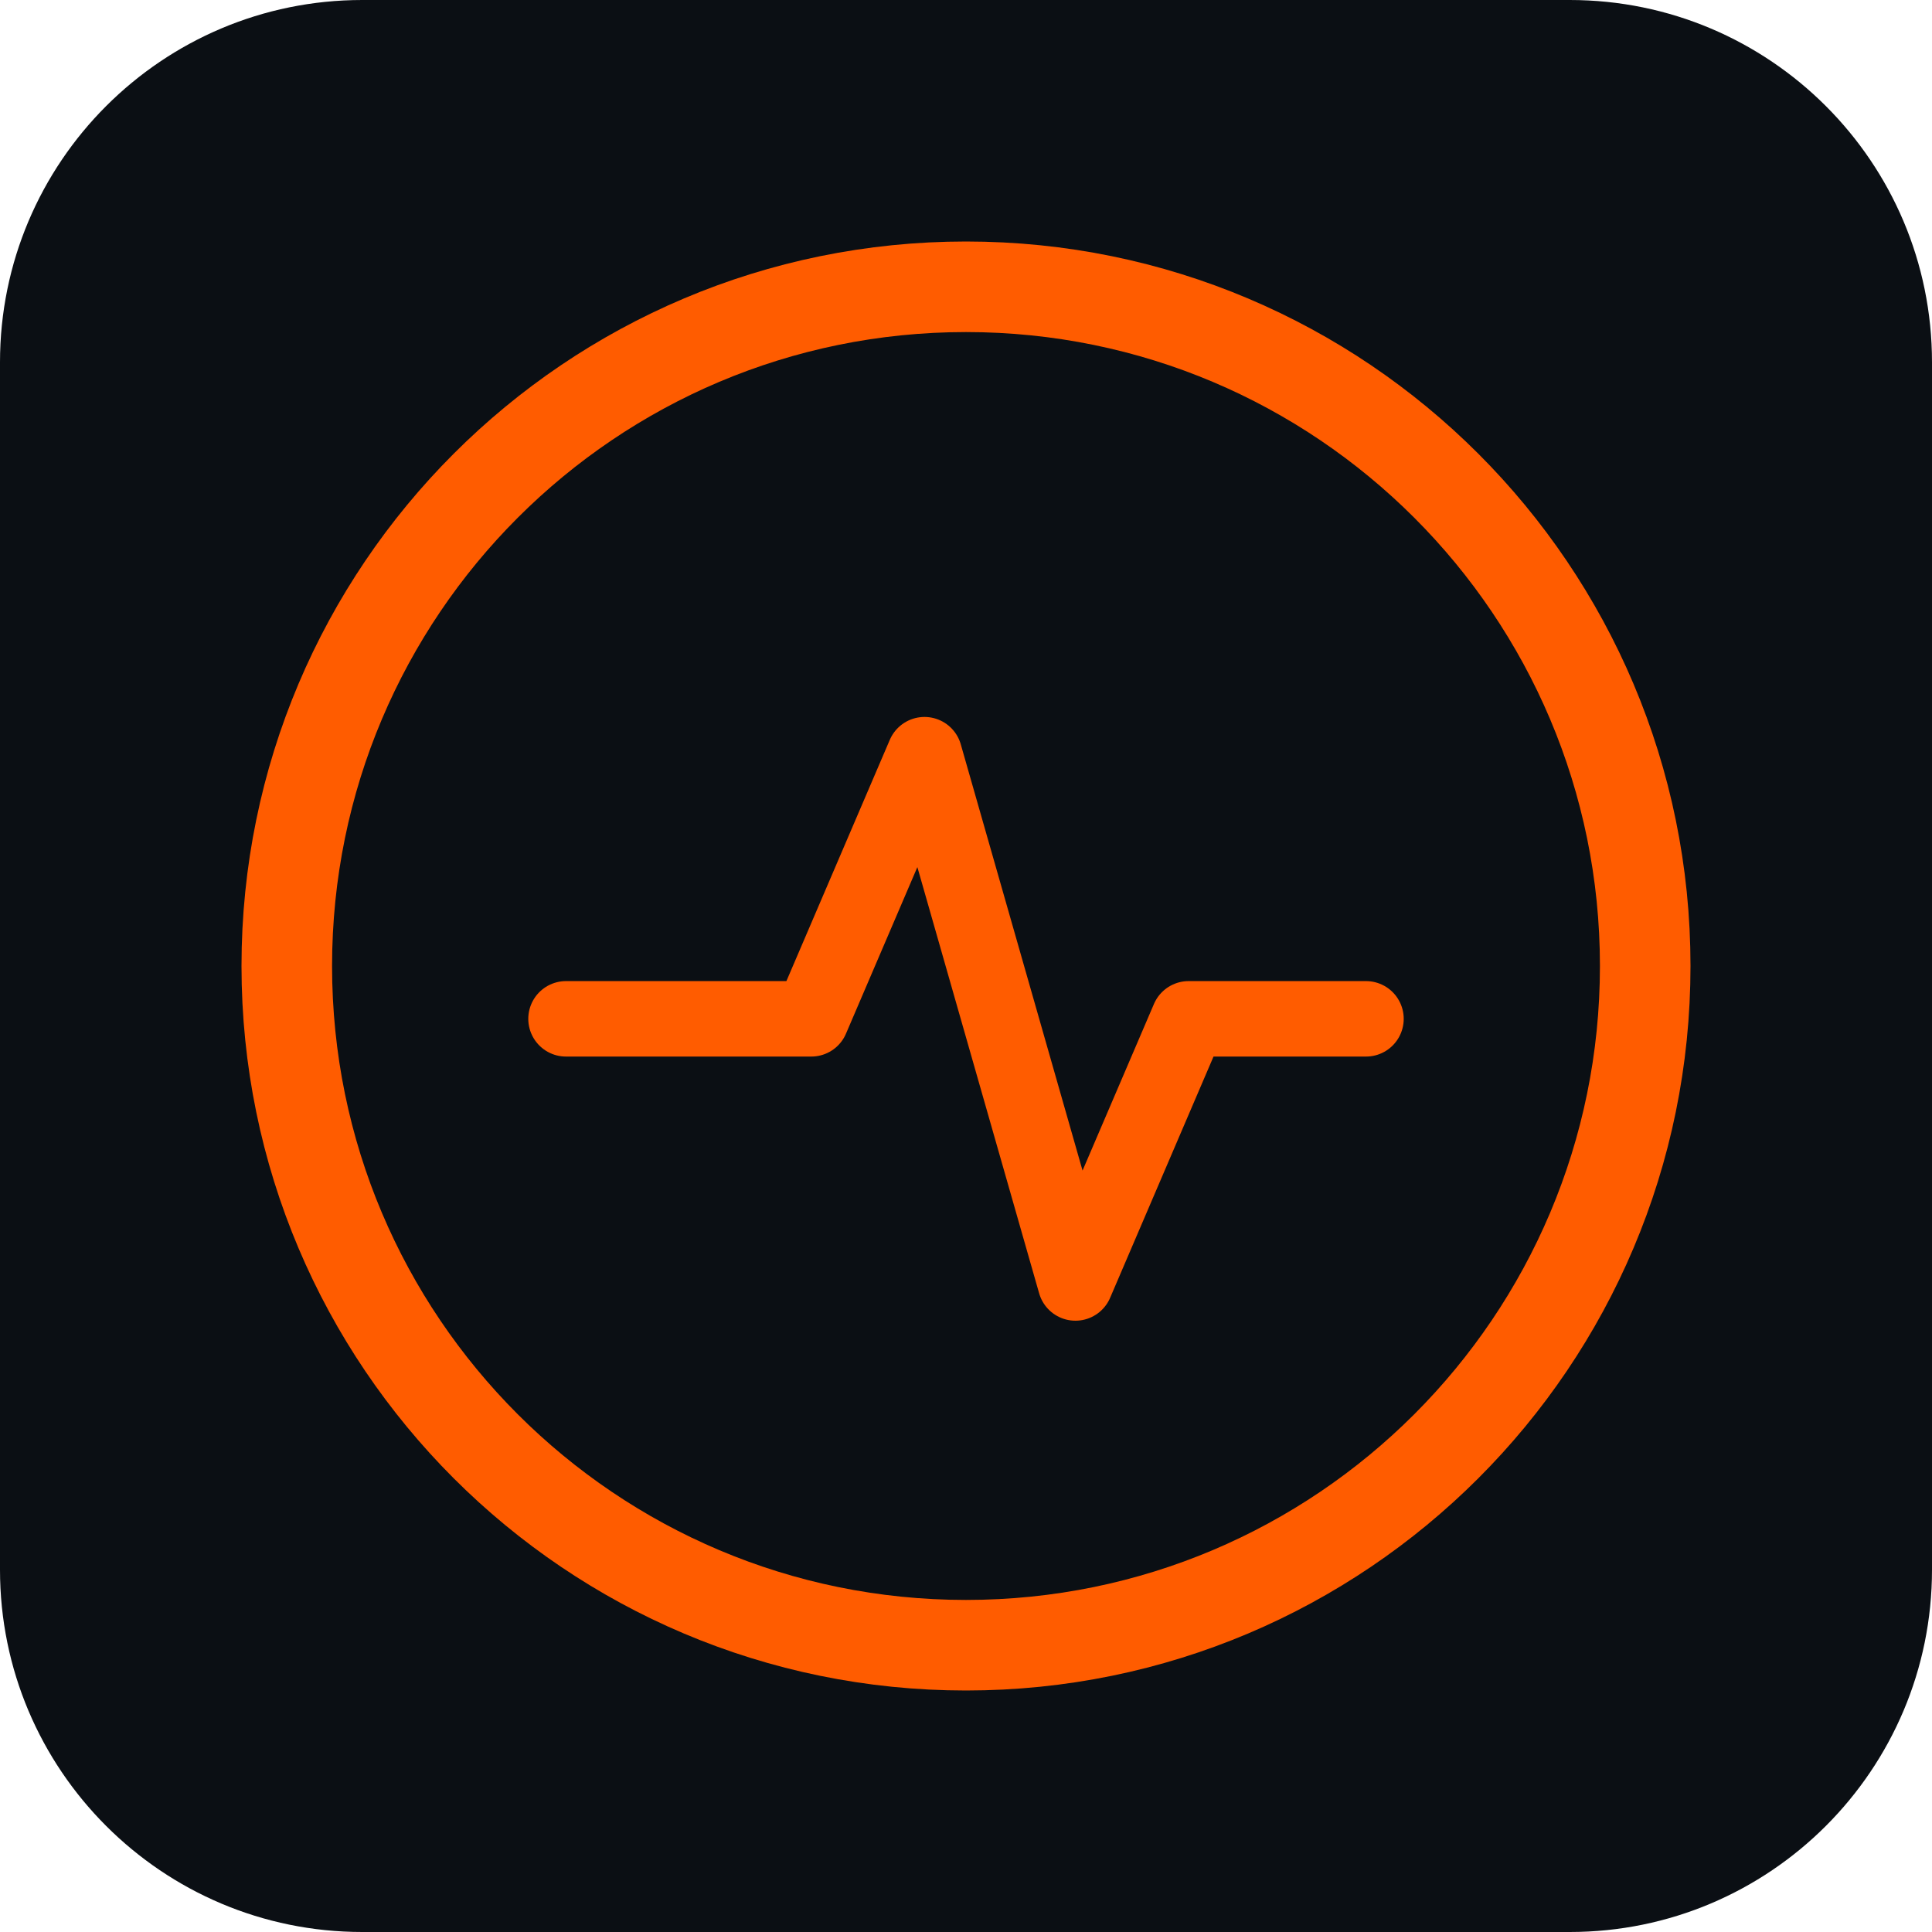
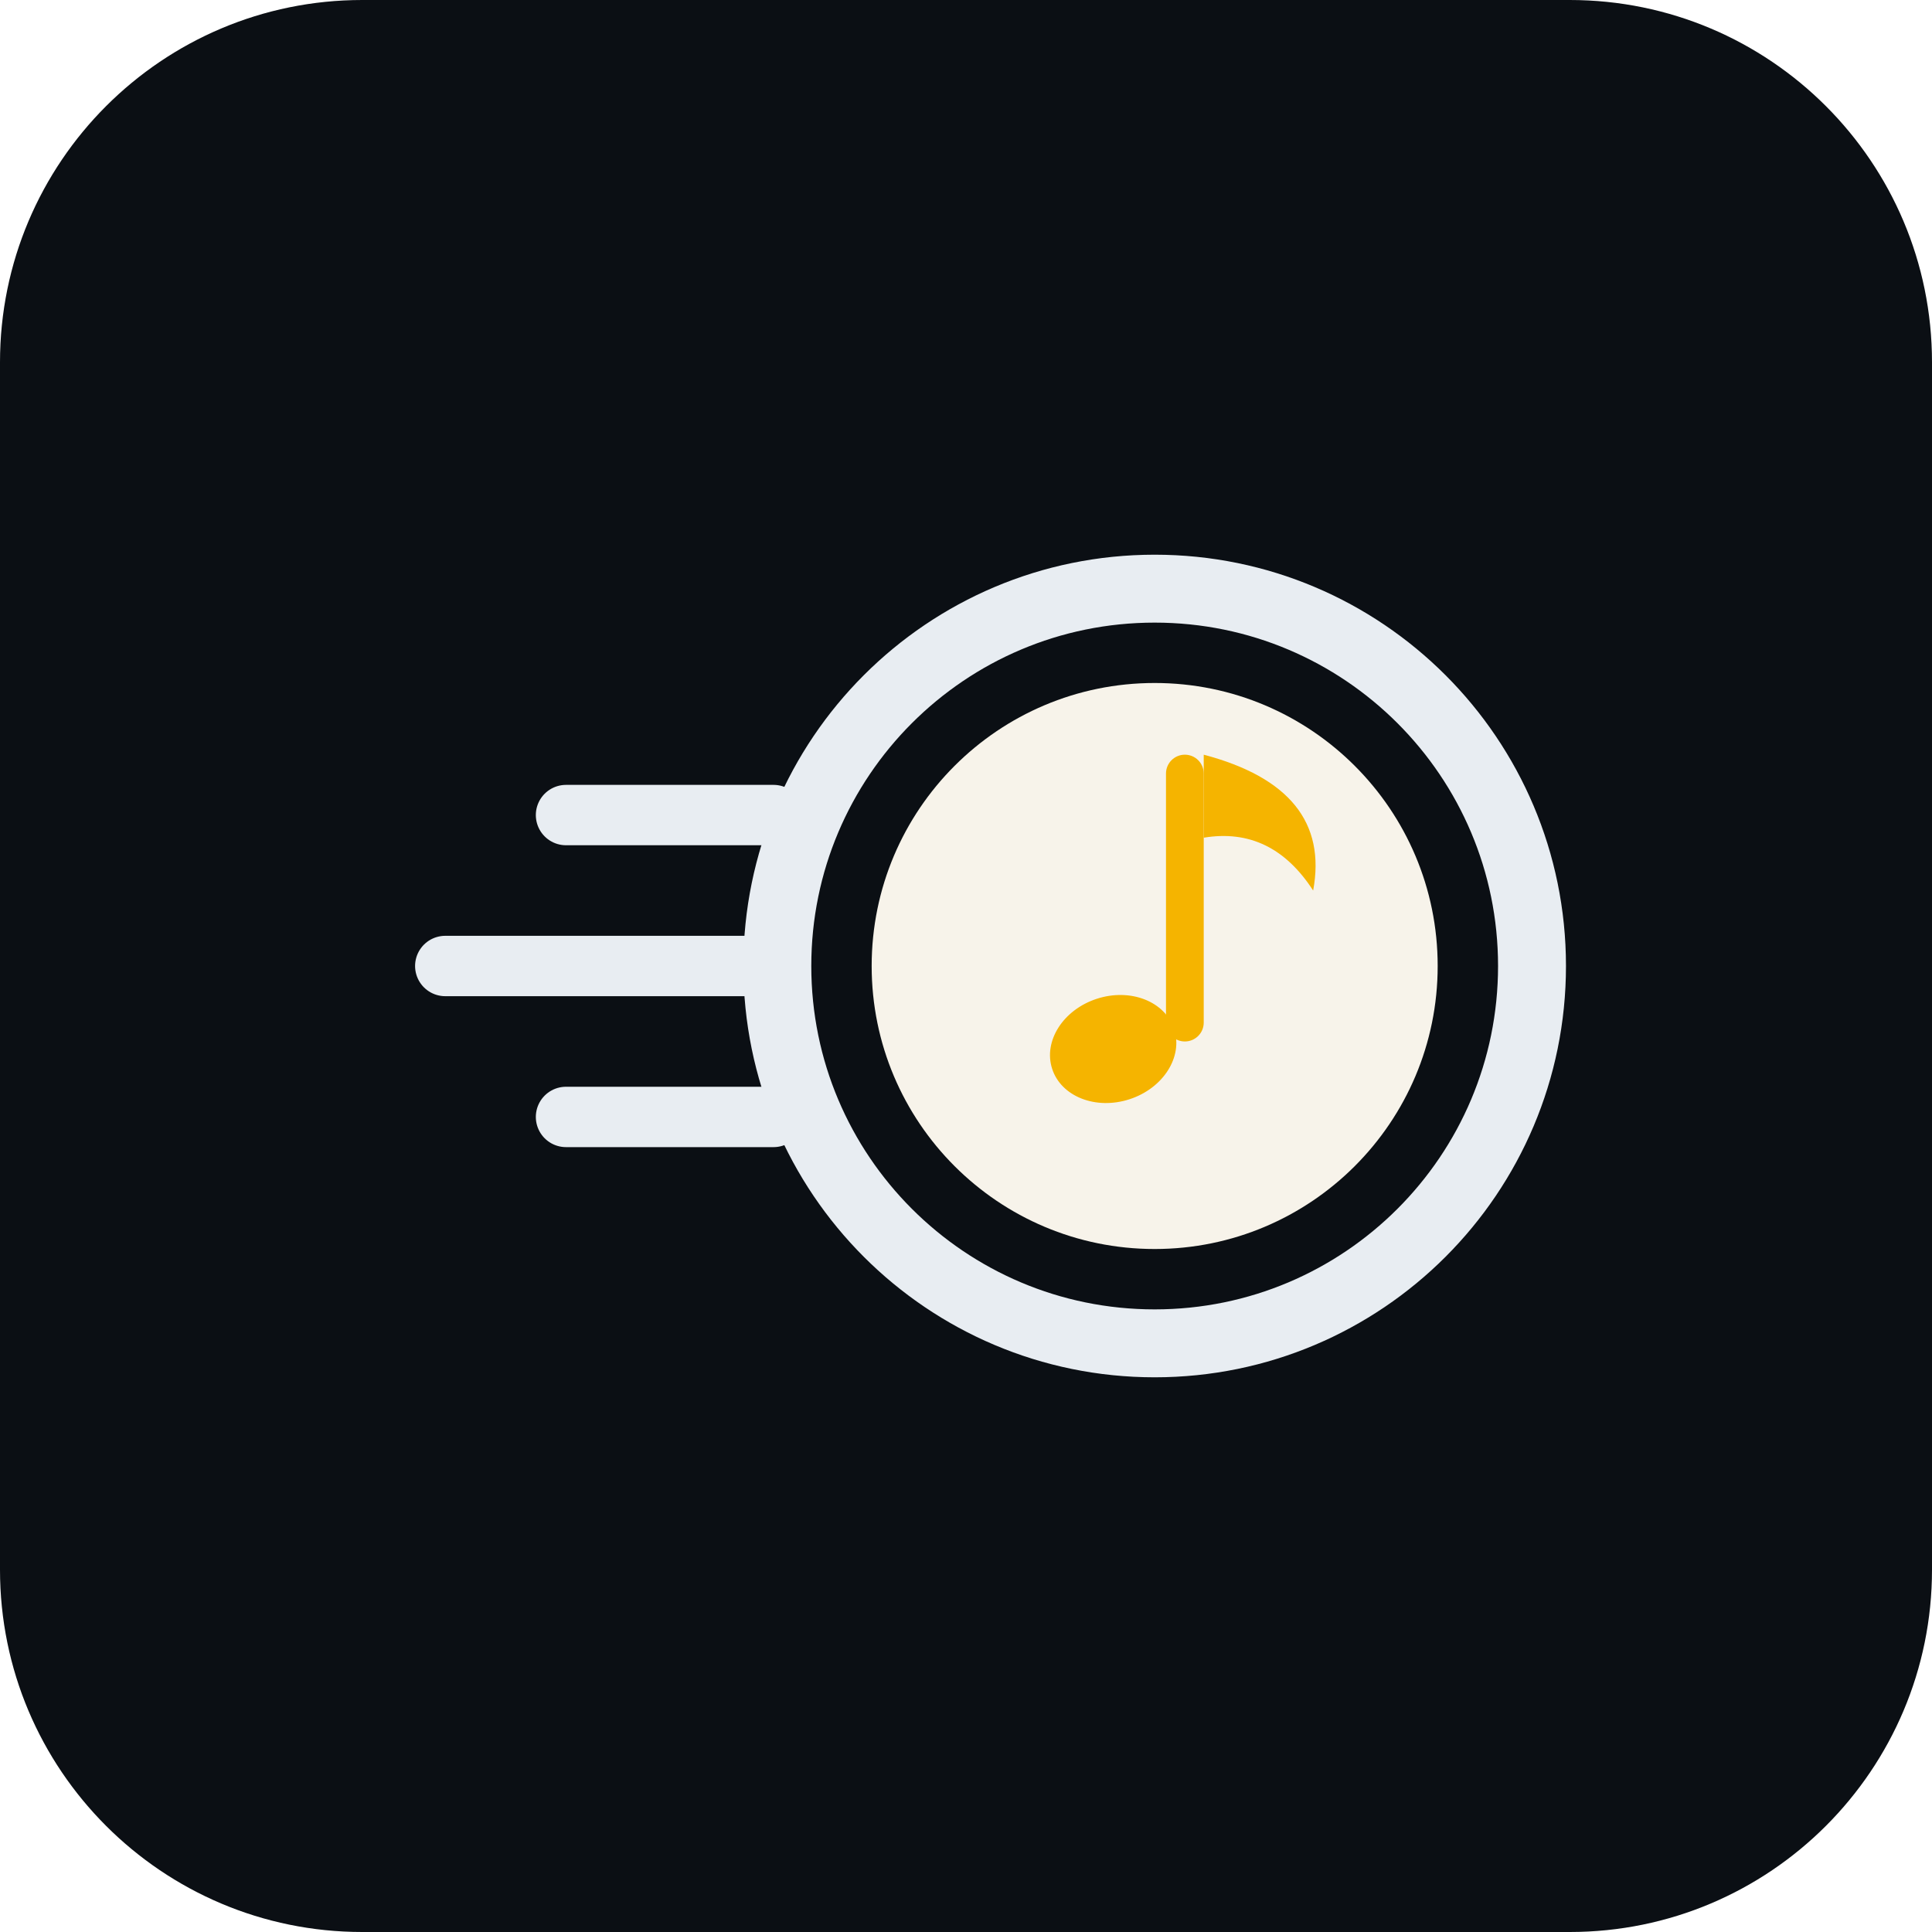
<svg xmlns="http://www.w3.org/2000/svg" viewBox="0 0 512 512">
  <rect width="512" height="512" rx="96" fill="#0b0f14" />
-   <circle cx="256" cy="256" r="180" fill="none" stroke="#ff5c00" stroke-width="24" />
-   <path d="M150 270 L215 270 L245 200 L285 340 L315 270 L362 270" fill="none" stroke="#ff5c00" stroke-width="20" stroke-linecap="round" stroke-linejoin="round" />
+   <line x1="150" y1="216" x2="205" y2="216" stroke="#e8edf2" stroke-width="16" stroke-linecap="round" />
+   <line x1="118" y1="256" x2="205" y2="256" stroke="#e8edf2" stroke-width="16" stroke-linecap="round" />
+   <line x1="150" y1="296" x2="205" y2="296" stroke="#e8edf2" stroke-width="16" stroke-linecap="round" />
+   <circle cx="306" cy="256" r="100" fill="none" stroke="#e8edf2" stroke-width="18" />
+   <circle cx="306" cy="256" r="75" fill="#f7f3ea" />
+   <ellipse cx="295" cy="278" rx="17" ry="14" transform="rotate(-18 295 278)" fill="#f5b400" />
+   <rect x="309" y="200" width="10" height="76" rx="5" fill="#f5b400" />
+   <path d="M319 200 Q353 209 348 236 Q337 219 319 222 Z" fill="#f5b400" />
</svg>
